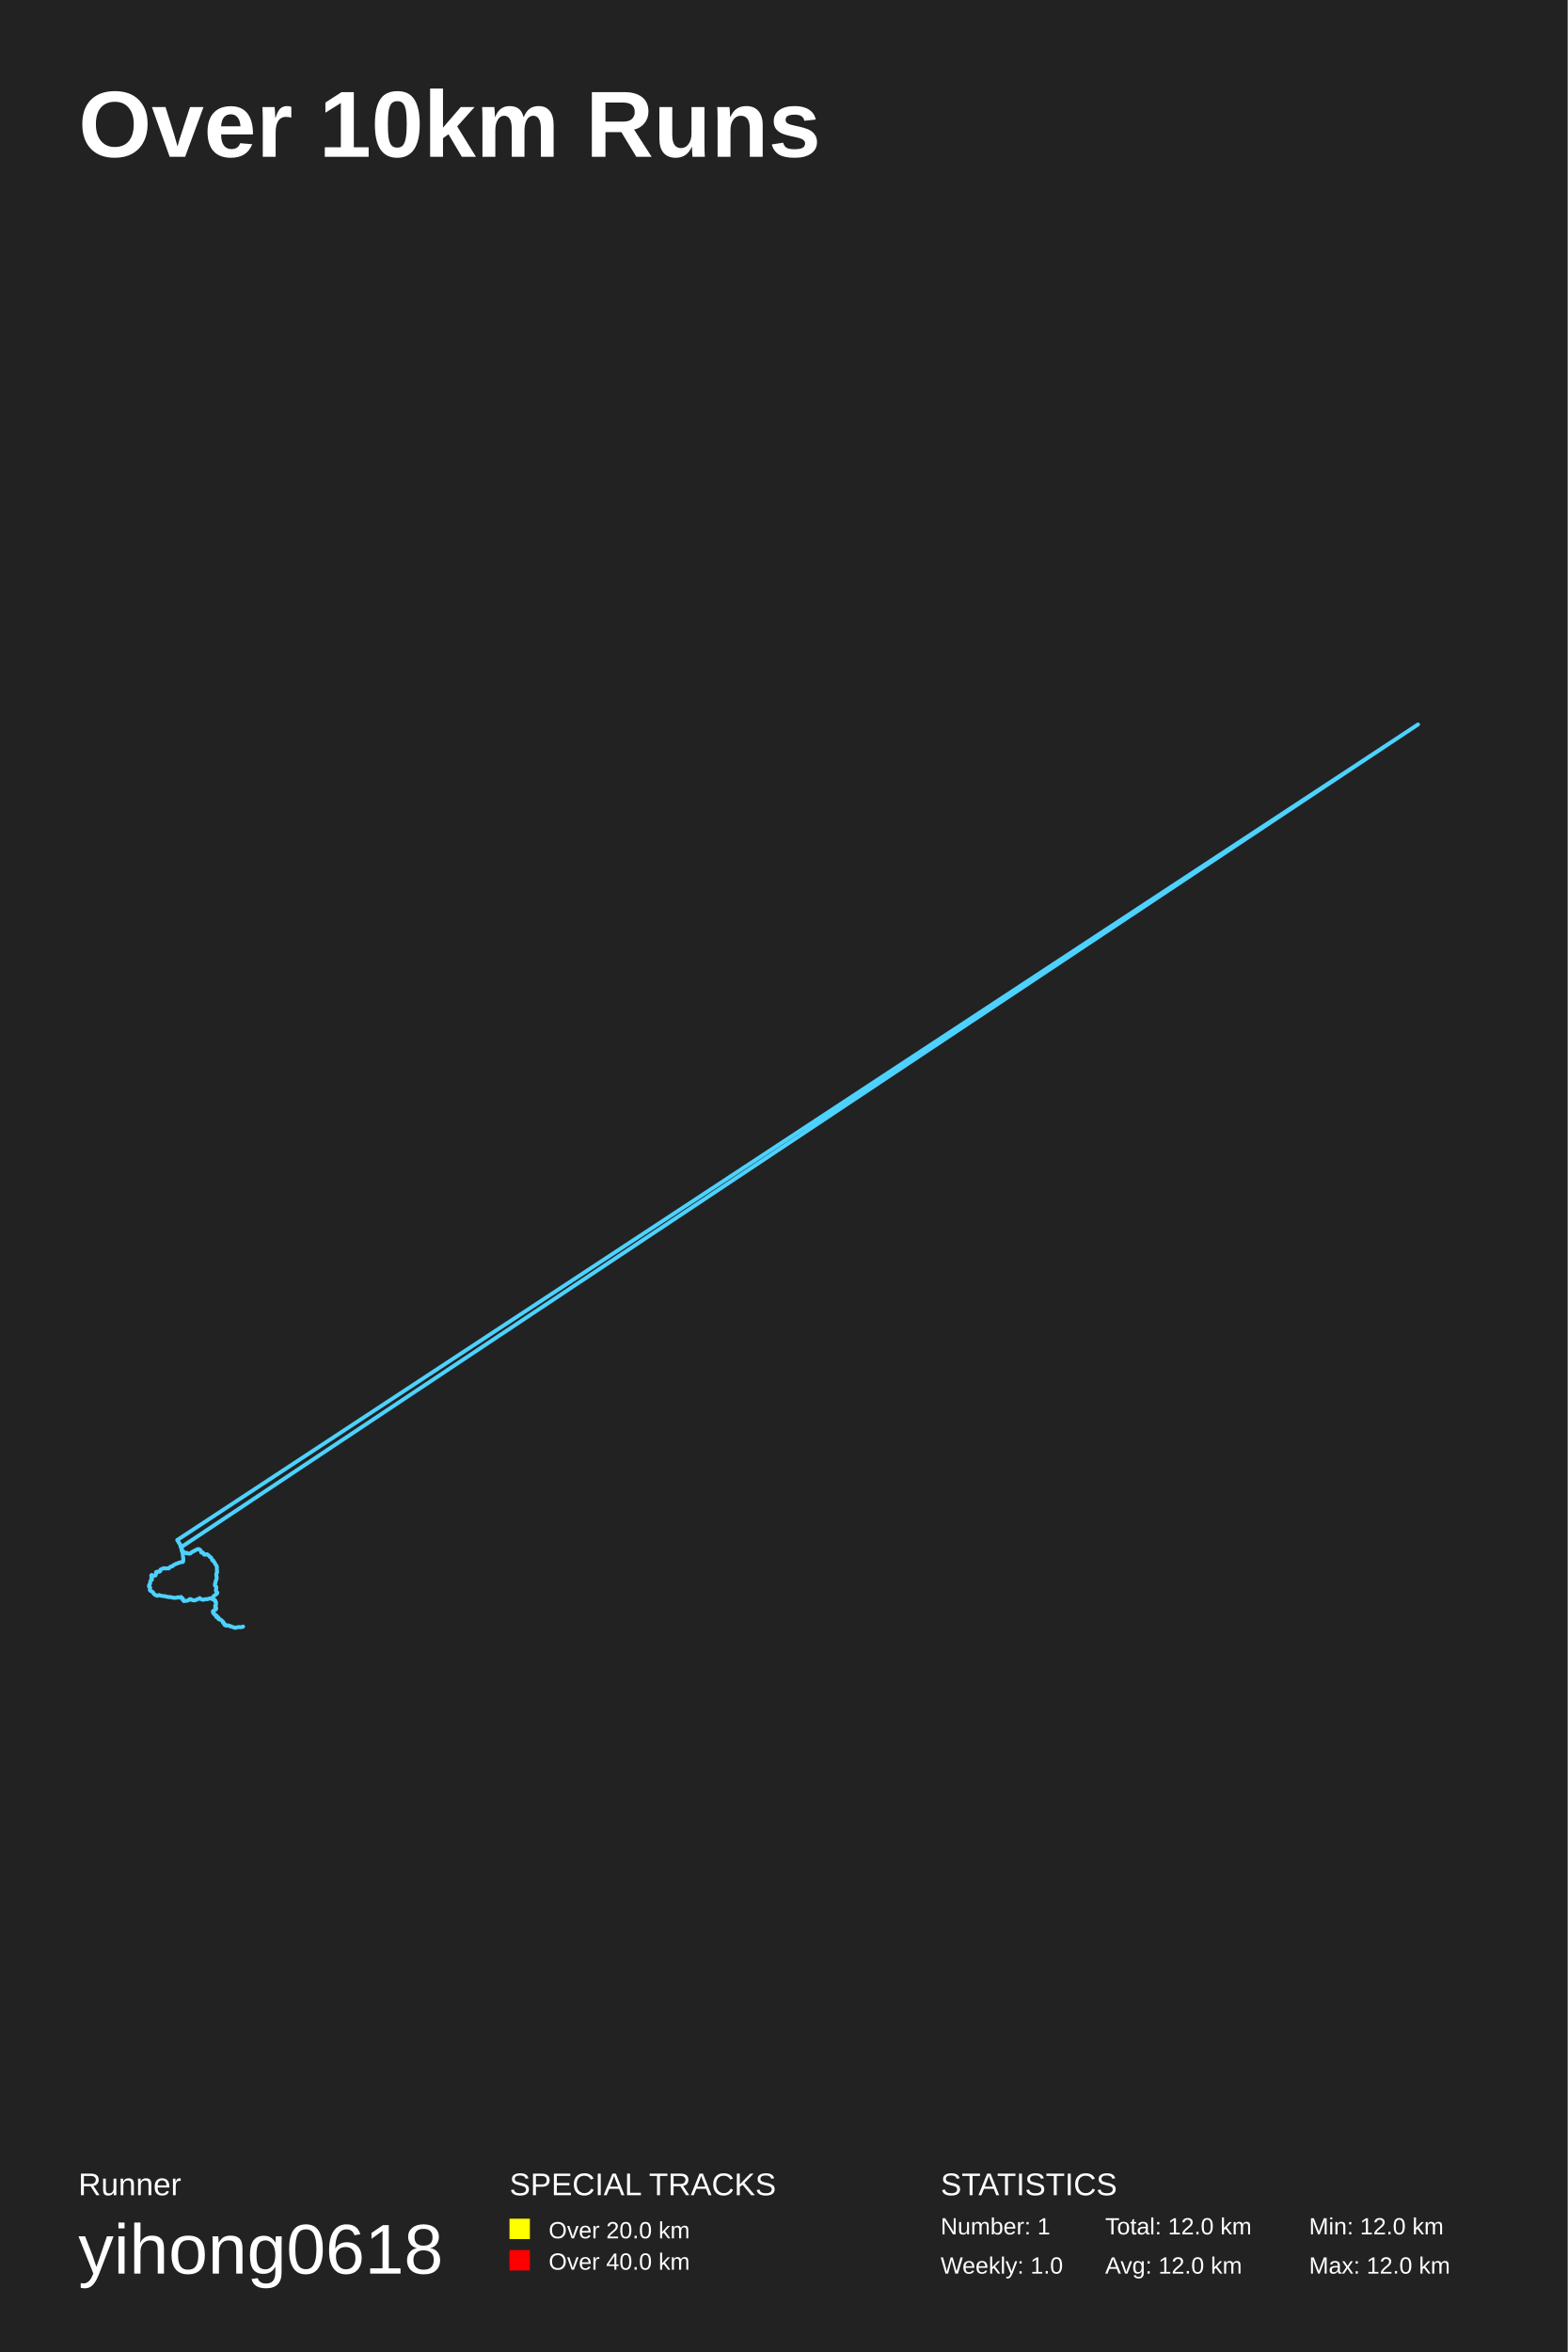
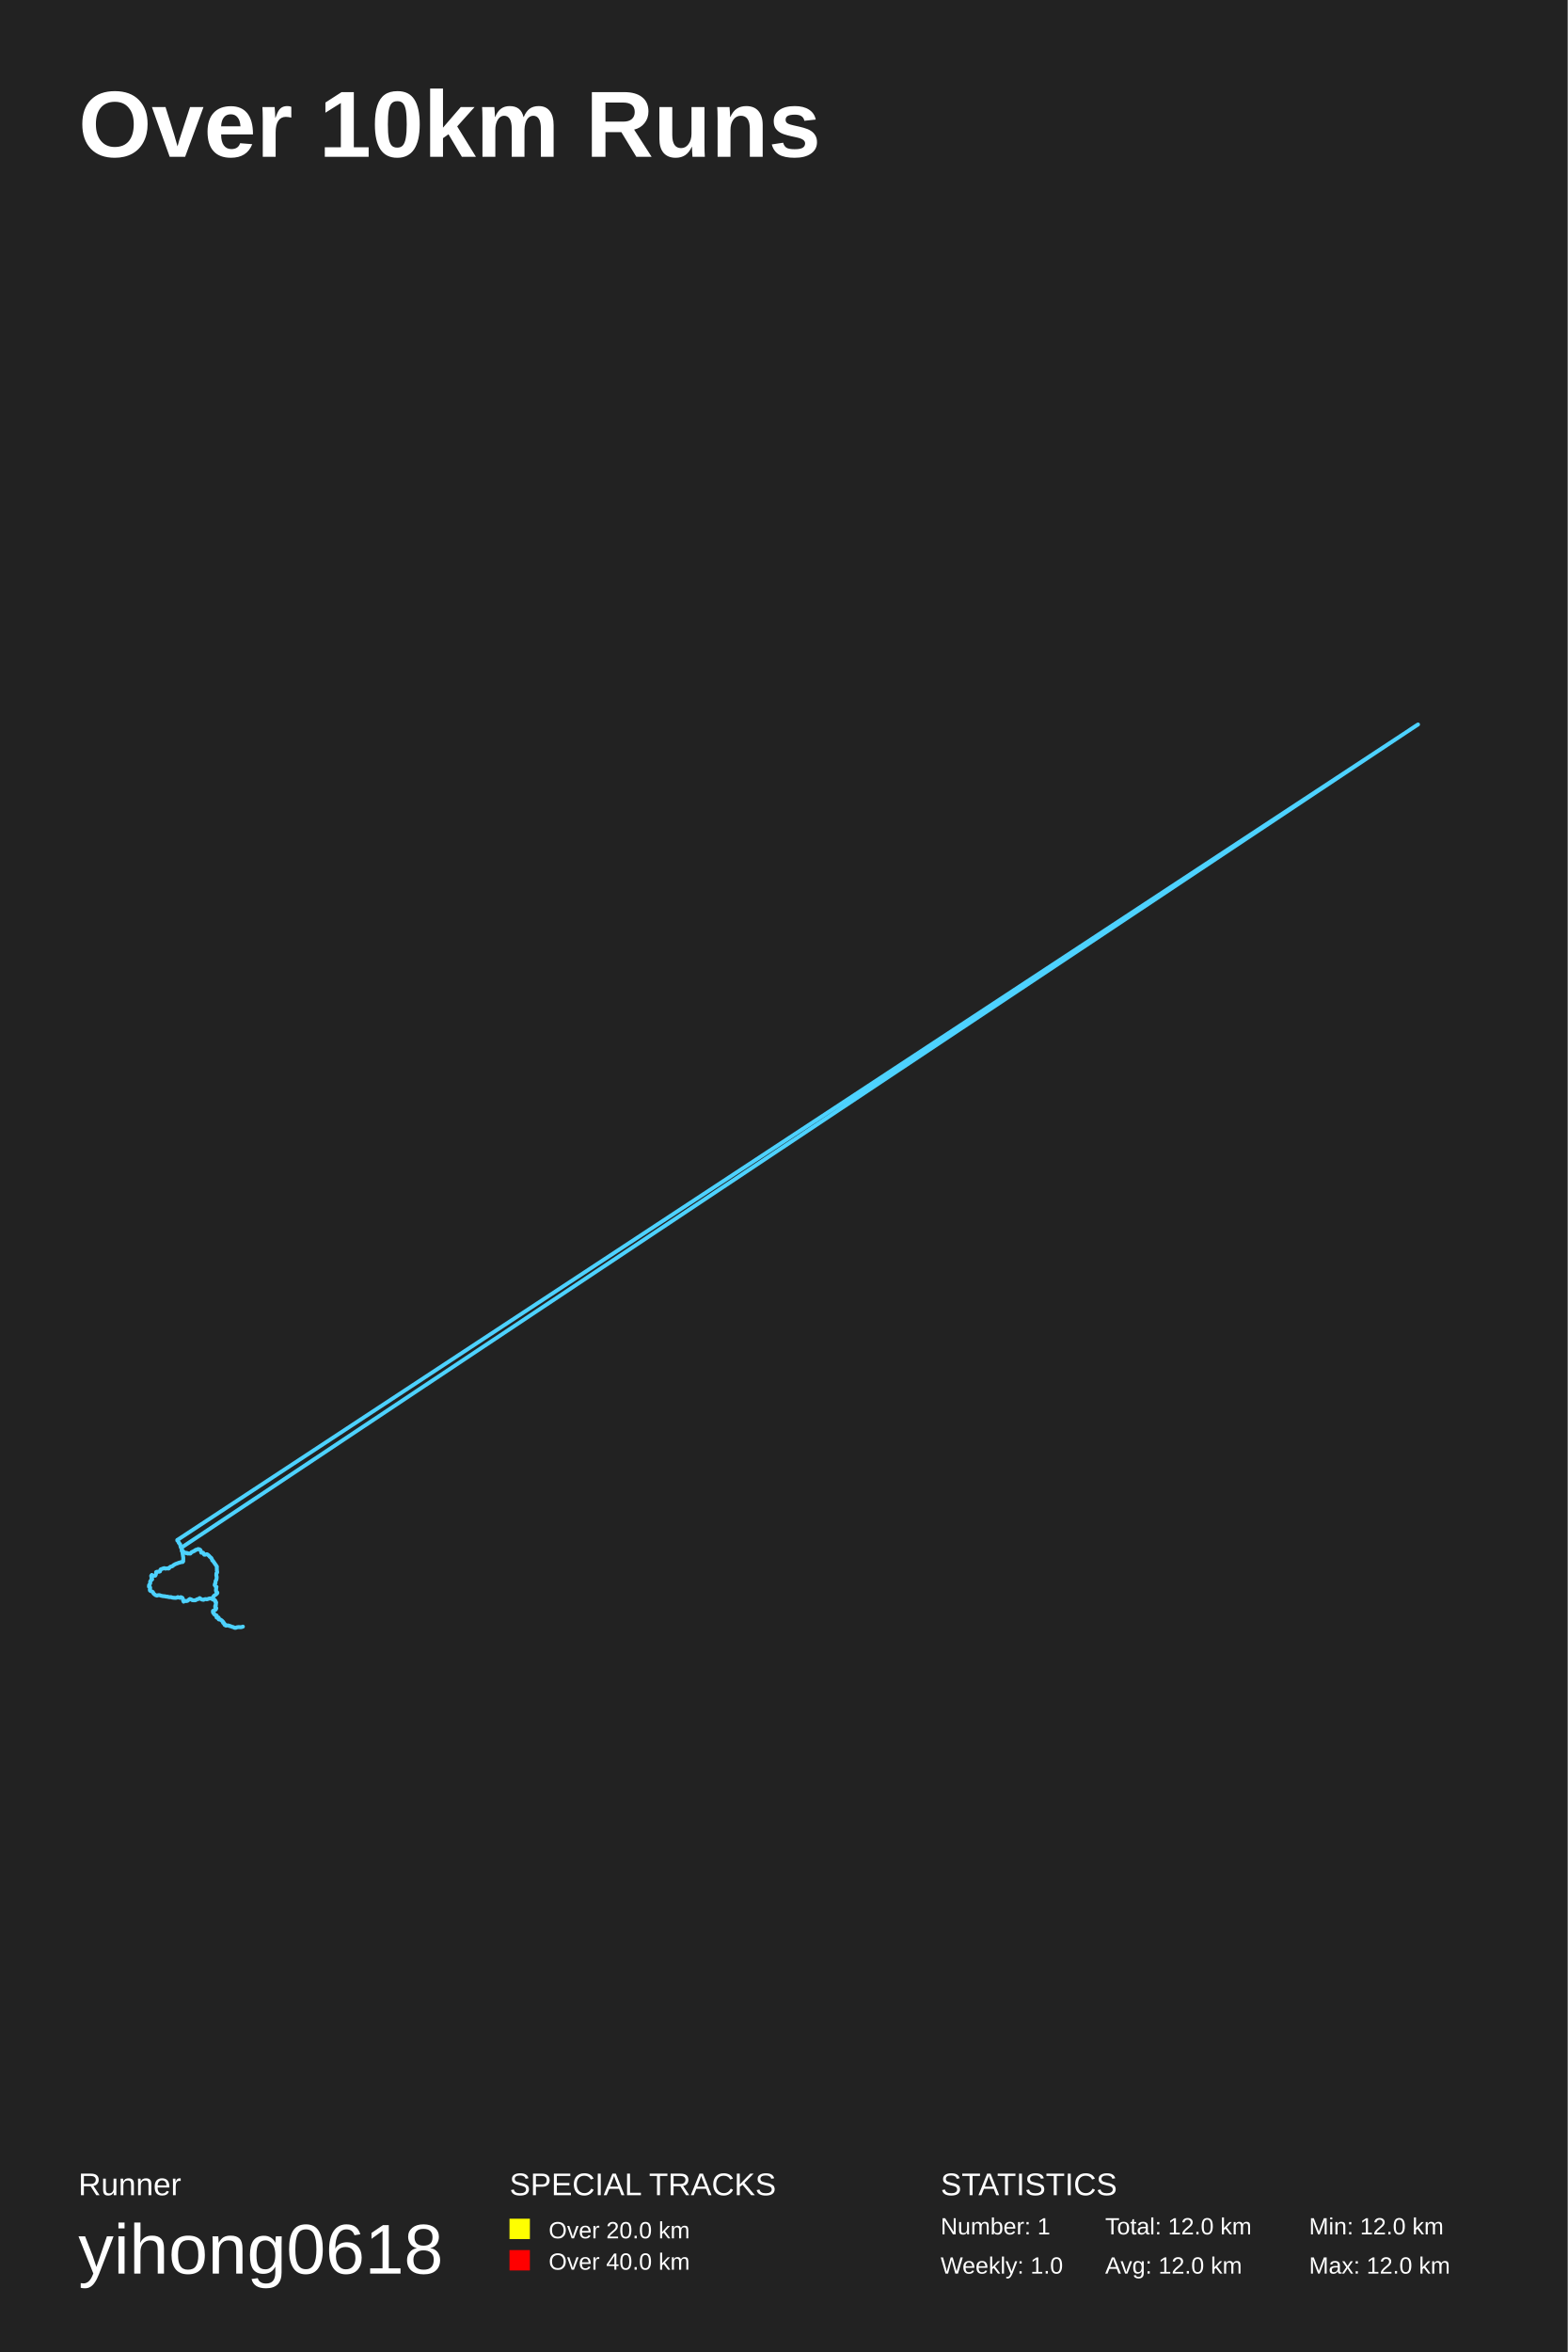
<svg xmlns="http://www.w3.org/2000/svg" baseProfile="full" height="300mm" version="1.1" viewBox="0,0,200,300" width="200mm">
  <defs />
  <rect fill="#222222" height="300" width="200" x="0" y="0" />
  <text fill="#FFFFFF" style="font-size:12px; font-family:Arial; font-weight:bold;" x="10" y="20">Over 10km Runs</text>
  <text fill="#FFFFFF" style="font-size:4px; font-family:Arial" x="10" y="280">Runner</text>
  <text fill="#FFFFFF" style="font-size:9px; font-family:Arial" x="10" y="290">yihong0618</text>
  <text fill="#FFFFFF" style="font-size:4px; font-family:Arial" x="65" y="280">SPECIAL TRACKS</text>
  <rect fill="yellow" height="2.6" width="2.6" x="65" y="283" />
  <text fill="#FFFFFF" style="font-size:3px; font-family:Arial" x="70" y="285.5">Over 20.0 km</text>
  <rect fill="red" height="2.6" width="2.6" x="65" y="287" />
  <text fill="#FFFFFF" style="font-size:3px; font-family:Arial" x="70" y="289.5">Over 40.0 km</text>
  <text fill="#FFFFFF" style="font-size:4px; font-family:Arial" x="120" y="280">STATISTICS</text>
  <text fill="#FFFFFF" style="font-size:3px; font-family:Arial" x="120" y="285">Number: 1</text>
  <text fill="#FFFFFF" style="font-size:3px; font-family:Arial" x="120" y="290">Weekly: 1.0</text>
  <text fill="#FFFFFF" style="font-size:3px; font-family:Arial" x="141" y="285">Total: 12.0 km</text>
  <text fill="#FFFFFF" style="font-size:3px; font-family:Arial" x="141" y="290">Avg: 12.0 km</text>
  <text fill="#FFFFFF" style="font-size:3px; font-family:Arial" x="167" y="285">Min: 12.0 km</text>
  <text fill="#FFFFFF" style="font-size:3px; font-family:Arial" x="167" y="290">Max: 12.0 km</text>
-   <polyline fill="none" opacity="1" points="29.395,207.451 29.257,207.388 29.129,207.325 28.987,207.319 28.863,207.356 28.654,207.262 28.607,207.151 28.545,207.056 28.436,206.967 28.412,206.809 28.283,206.708 28.236,206.666 28.131,206.619 28.041,206.556 27.899,206.529 27.851,206.419 27.851,206.298 27.718,206.334 27.599,206.25 27.618,206.076 27.519,206.029 27.4,205.992 27.314,205.876 27.234,205.776 27.157,205.65 27.162,205.508 27.329,205.386 27.457,205.35 27.566,205.186 27.523,205.086 27.452,204.97 27.457,204.833 27.528,204.691 27.538,204.544 27.571,204.412 27.471,204.296 27.438,204.143 27.352,204.043 27.224,204.038 27.229,204.038 27.243,204.043 27.214,204.048 27.229,204.038 27.219,204.043 27.214,204.048 27.214,204.043 27.157,203.996 27.134,203.854 27.153,203.754 27.214,203.648 27.291,203.569 27.352,203.511 27.471,203.437 27.58,203.343 27.69,203.248 27.728,203.153 27.671,203.058 27.58,202.984 27.538,202.826 27.566,202.726 27.576,202.626 27.595,202.479 27.571,202.363 27.481,202.315 27.438,202.252 27.405,202.115 27.457,201.957 27.504,201.841 27.504,201.699 27.566,201.546 27.623,201.431 27.633,201.294 27.647,201.178 27.618,201.062 27.604,200.962 27.595,200.856 27.609,200.683 27.699,200.567 27.699,200.44 27.656,200.309 27.675,200.166 27.661,200.003 27.675,199.819 27.205,199.044 27.119,199.055 27.067,198.997 27.039,198.902 27.015,198.828 26.991,198.786 26.958,198.712 26.906,198.644 26.82,198.612 26.763,198.57 26.706,198.491 26.63,198.412 26.516,198.323 26.44,198.254 26.388,198.238 26.274,198.275 26.179,198.301 26.055,198.296 25.998,198.212 25.951,198.112 25.889,198.043 25.775,198.059 25.699,198.028 25.708,198.006 25.742,198.001 25.723,197.996 25.699,198.022 25.666,198.022 25.699,198.022 25.694,198.028 25.685,198.022 25.699,198.012 25.656,197.943 25.618,197.843 25.604,197.769 25.556,197.701 25.528,197.685 25.447,197.648 25.39,197.596 25.305,197.596 25.267,197.59 25.262,197.58 25.176,197.627 25.1,197.664 25.043,197.675 24.977,197.696 24.915,197.743 24.834,197.796 24.782,197.833 24.734,197.843 24.663,197.875 24.587,197.917 24.502,197.964 24.402,198.028 24.326,198.117 24.226,198.159 24.141,198.159 24.036,198.165 23.955,198.143 23.965,198.122 23.965,198.122 23.951,198.128 23.941,198.159 23.884,198.096 23.813,198.064 23.756,198.112 23.68,198.054 23.589,198.064 23.513,198.028 23.437,197.938 23.366,197.901 23.357,197.88 23.342,197.864 23.266,197.78 23.2,197.764 23.2,197.769 23.19,197.754 23.176,197.696 23.2,197.606 23.195,197.538 23.124,197.469 23.105,197.422 23.057,197.353 23.043,197.274 23.01,197.153 22.986,196.979 22.915,196.927 22.882,196.842 22.81,196.79 22.796,196.7 22.725,196.605 22.673,196.521 22.663,196.484 22.625,196.484 22.644,196.495 22.644,196.495 22.63,196.484 22.639,196.484 22.654,196.489 22.706,196.4 22.692,196.41 22.62,196.41 22.63,196.431 22.62,196.431 22.639,196.437 22.63,196.437 22.63,196.431 22.63,196.421 22.639,196.426 22.63,196.421 180.91,92.407 180.815,92.465 180.815,92.465 180.815,92.465 180.724,92.523 23.086,197.364 23.119,197.48 23.186,197.553 23.171,197.675 23.186,197.79 23.224,197.896 23.281,197.996 23.3,198.138 23.314,198.254 23.333,198.444 23.352,198.602 23.38,198.718 23.39,198.886 23.366,199.039 23.38,199.134 23.314,199.234 23.114,199.244 22.986,199.297 22.839,199.323 22.701,199.387 22.568,199.439 22.44,199.476 22.349,199.534 22.231,199.587 22.112,199.64 22.079,199.703 22.05,199.724 22.05,199.729 21.993,199.776 21.912,199.803 21.798,199.808 21.713,199.871 21.627,199.919 21.589,199.998 21.513,200.061 21.418,200.04 21.314,200.04 21.195,200.066 21.086,200.071 20.995,200.019 20.886,200.029 20.805,200.061 20.744,200.082 20.658,200.124 20.558,200.156 20.473,200.214 20.43,200.303 20.444,200.388 20.397,200.44 20.349,200.461 20.311,200.472 20.216,200.493 20.121,200.472 19.998,200.488 19.907,200.519 19.931,200.561 19.926,200.635 19.917,200.698 19.893,200.746 19.888,200.804 19.865,200.862 19.817,200.962 19.694,200.967 19.603,201.009 19.537,201.025 19.451,201.057 19.413,201.02 19.371,200.999 19.342,200.983 19.318,200.951 19.356,200.935 19.361,200.883 19.333,200.925 19.295,200.946 19.328,201.072 19.299,201.246 19.385,201.383 19.39,201.499 19.261,201.546 19.176,201.694 19.157,201.878 19.138,202.015 19.024,202.173 19.005,202.368 19.114,202.416 19.157,202.521 19.152,202.621 19.105,202.779 19.157,202.884 19.257,202.953 19.404,203.006 19.542,203.127 19.599,203.264 19.741,203.395 19.926,203.495 20.097,203.548 20.273,203.448 20.43,203.506 20.63,203.548 20.796,203.58 20.981,203.595 21.095,203.601 21.209,203.659 21.357,203.669 21.485,203.701 21.637,203.717 21.803,203.711 21.931,203.759 22.079,203.785 22.25,203.801 22.411,203.811 22.582,203.764 22.696,203.717 22.834,203.769 23.005,203.79 23.095,203.685 23.162,203.79 23.323,203.896 23.319,204.059 23.404,204.159 23.456,204.222 23.661,204.185 23.841,204.175 24.05,204.112 24.183,203.975 24.373,203.975 24.492,204.085 24.687,204.127 24.887,204.127 25.005,204.064 25.162,203.985 25.333,203.948 25.471,203.838 25.599,203.917 25.732,204.017 25.875,204.043 25.993,204.048 26.108,203.991 26.279,203.964 26.45,203.985 26.597,203.927 26.706,203.896 26.825,203.864 26.996,203.933 27.138,203.969 27.229,204.001 27.376,204.054 27.485,204.191 27.533,204.349 27.557,204.496 27.552,204.67 27.519,204.833 27.462,204.997 27.595,205.123 27.547,205.265 27.405,205.365 27.267,205.434 27.214,205.576 27.262,205.745 27.352,205.903 27.504,205.997 27.652,206.097 27.628,206.255 27.794,206.298 27.899,206.392 28.013,206.519 28.184,206.614 28.312,206.73 28.45,206.845 28.512,206.998 28.645,207.109 28.754,207.277 28.939,207.319 29.105,207.319 29.276,207.367 29.457,207.441 29.604,207.504 29.78,207.546 29.927,207.625 30.084,207.625 30.236,207.572 30.402,207.541 30.588,207.541 30.74,207.551 30.873,207.52 31.015,207.472" stroke="#4DD2FF" stroke-dasharray="none" stroke-linecap="round" stroke-linejoin="round" stroke-width="0.5" />
+   <polyline fill="none" opacity="1" points="29.357,207.42 29.215,207.377 29.091,207.319 28.968,207.319 28.844,207.356 28.659,207.262 28.602,207.146 28.545,207.056 28.459,206.993 28.417,206.819 28.312,206.751 28.241,206.661 28.16,206.624 28.07,206.572 27.918,206.561 27.837,206.45 27.884,206.35 27.766,206.319 27.633,206.319 27.618,206.15 27.585,206.029 27.471,206.013 27.367,205.95 27.305,205.839 27.21,205.75 27.162,205.608 27.172,205.471 27.348,205.381 27.476,205.339 27.566,205.176 27.519,205.081 27.452,204.97 27.462,204.839 27.519,204.696 27.538,204.565 27.576,204.433 27.485,204.333 27.471,204.18 27.367,204.075 27.214,204.027 27.224,204.038 27.253,204.038 27.214,204.043 27.224,204.043 27.224,204.043 27.21,204.048 27.214,204.054 27.214,204.048 27.134,203.948 27.134,203.822 27.162,203.738 27.229,203.638 27.295,203.564 27.357,203.501 27.476,203.427 27.58,203.343 27.69,203.248 27.728,203.158 27.685,203.063 27.585,203 27.547,202.863 27.557,202.753 27.58,202.653 27.571,202.526 27.618,202.405 27.49,202.331 27.471,202.273 27.39,202.184 27.424,202.005 27.49,201.926 27.49,201.794 27.509,201.641 27.595,201.51 27.623,201.388 27.637,201.272 27.642,201.157 27.623,201.046 27.599,200.962 27.599,200.851 27.609,200.683 27.699,200.572 27.699,200.456 27.661,200.324 27.671,200.187 27.656,200.04 27.675,199.834 27.656,199.798 27.157,199.071 27.077,199.039 27.053,198.928 27.024,198.86 27.005,198.828 26.982,198.749 26.925,198.702 26.858,198.639 26.792,198.586 26.754,198.56 26.692,198.47 26.606,198.391 26.511,198.307 26.435,198.259 26.374,198.244 26.26,198.275 26.179,198.301 26.055,198.301 25.998,198.212 25.96,198.122 25.913,198.054 25.803,198.049 25.704,198.054 25.699,198.017 25.718,198.001 25.708,198.017 25.694,198.043 25.68,198.022 25.68,198.022 25.675,198.043 25.68,198.022 25.699,198.001 25.699,198.001 25.637,197.901 25.618,197.838 25.59,197.743 25.552,197.701 25.518,197.669 25.447,197.632 25.385,197.596 25.305,197.596 25.271,197.59 25.267,197.58 25.176,197.627 25.105,197.654 25.058,197.685 24.982,197.68 24.944,197.722 24.848,197.759 24.815,197.822 24.758,197.833 24.706,197.875 24.654,197.88 24.559,197.938 24.459,197.97 24.373,198.059 24.288,198.159 24.188,198.159 24.131,198.149 24.022,198.149 23.951,198.149 23.974,198.128 23.97,198.143 23.951,198.128 23.941,198.159 23.879,198.101 23.822,198.07 23.761,198.107 23.684,198.059 23.608,198.049 23.537,198.059 23.456,197.964 23.409,197.912 23.357,197.88 23.342,197.875 23.304,197.806 23.243,197.754 23.19,197.79 23.195,197.775 23.181,197.743 23.181,197.664 23.205,197.585 23.176,197.527 23.119,197.459 23.1,197.411 23.053,197.348 23.043,197.269 23.01,197.148 22.986,196.979 22.92,196.932 22.882,196.842 22.81,196.795 22.806,196.716 22.739,196.626 22.682,196.542 22.668,196.484 22.63,196.479 22.62,196.495 22.644,196.495 22.63,196.489 22.644,196.484 22.644,196.479 22.682,196.463 22.701,196.41 22.692,196.431 22.616,196.421 22.63,196.431 22.62,196.442 22.63,196.442 22.63,196.437 22.63,196.431 22.635,196.421 22.639,196.426 22.635,196.421 180.91,92.407 180.815,92.465 180.815,92.465 180.815,92.465 180.724,92.523 180.629,92.581 23.119,197.422 23.171,197.517 23.186,197.622 23.181,197.727 23.195,197.843 23.257,197.933 23.295,198.033 23.295,198.186 23.323,198.301 23.347,198.496 23.376,198.644 23.38,198.749 23.38,198.918 23.366,199.05 23.38,199.134 23.3,199.239 23.114,199.244 22.996,199.292 22.858,199.318 22.72,199.376 22.582,199.424 22.459,199.471 22.364,199.508 22.264,199.566 22.15,199.629 22.093,199.676 22.05,199.729 22.055,199.719 22.017,199.745 21.95,199.782 21.87,199.808 21.756,199.834 21.665,199.898 21.618,199.94 21.575,200.029 21.49,200.071 21.404,200.04 21.29,200.045 21.19,200.071 21.081,200.077 20.995,200.019 20.896,200.029 20.81,200.066 20.753,200.077 20.672,200.124 20.568,200.145 20.492,200.182 20.444,200.272 20.43,200.366 20.411,200.435 20.368,200.445 20.33,200.467 20.269,200.477 20.159,200.482 20.078,200.467 19.96,200.498 19.912,200.524 19.931,200.567 19.926,200.651 19.907,200.704 19.898,200.756 19.888,200.804 19.865,200.872 19.812,200.978 19.694,200.967 19.603,201.009 19.542,201.02 19.461,201.072 19.428,201.025 19.375,200.988 19.366,200.993 19.318,200.951 19.352,200.93 19.371,200.883 19.38,200.898 19.328,200.93 19.285,201.009 19.323,201.157 19.328,201.315 19.418,201.431 19.352,201.515 19.238,201.583 19.152,201.747 19.176,201.91 19.114,202.047 19.014,202.189 19.005,202.384 19.124,202.426 19.157,202.521 19.152,202.61 19.109,202.758 19.133,202.874 19.238,202.948 19.375,202.99 19.504,203.069 19.575,203.232 19.698,203.353 19.865,203.469 20.031,203.522 20.169,203.469 20.354,203.464 20.535,203.532 20.701,203.569 20.886,203.595 21.01,203.601 21.133,203.632 21.252,203.653 21.39,203.659 21.499,203.701 21.651,203.717 21.817,203.711 21.95,203.764 22.079,203.785 22.24,203.801 22.402,203.811 22.563,203.78 22.687,203.711 22.801,203.759 22.953,203.801 23.062,203.717 23.133,203.743 23.271,203.811 23.347,204.001 23.361,204.143 23.428,204.296 23.532,204.175 23.742,204.222 23.927,204.185 24.084,204.048 24.217,203.954 24.402,204.012 24.521,204.101 24.734,204.122 24.901,204.122 25.02,204.064 25.162,203.985 25.333,203.948 25.471,203.838 25.585,203.917 25.723,204.006 25.837,204.038 25.974,204.054 26.079,203.991 26.231,203.964 26.397,203.996 26.54,203.948 26.673,203.901 26.763,203.88 26.906,203.885 27.053,203.959 27.191,203.991 27.286,204.012 27.414,204.096 27.481,204.249 27.571,204.375 27.552,204.528 27.538,204.691 27.519,204.854 27.462,205.012 27.595,205.128 27.547,205.265 27.414,205.365 27.276,205.418 27.219,205.56 27.253,205.723 27.338,205.876 27.481,205.992 27.642,206.066 27.637,206.203 27.728,206.298 27.884,206.319 27.937,206.477 28.089,206.566 28.25,206.661 28.369,206.766 28.478,206.888 28.573,207.035 28.664,207.146 28.797,207.298 28.963,207.319 29.143,207.335 29.286,207.377 29.466,207.446 29.619,207.504 29.78,207.546 29.918,207.625 30.07,207.635 30.208,207.572 30.374,207.541 30.545,207.541 30.711,207.551 30.835,207.53 30.987,207.477" stroke="#4DD2FF" stroke-dasharray="none" stroke-linecap="round" stroke-linejoin="round" stroke-width="0.5" />
</svg>
